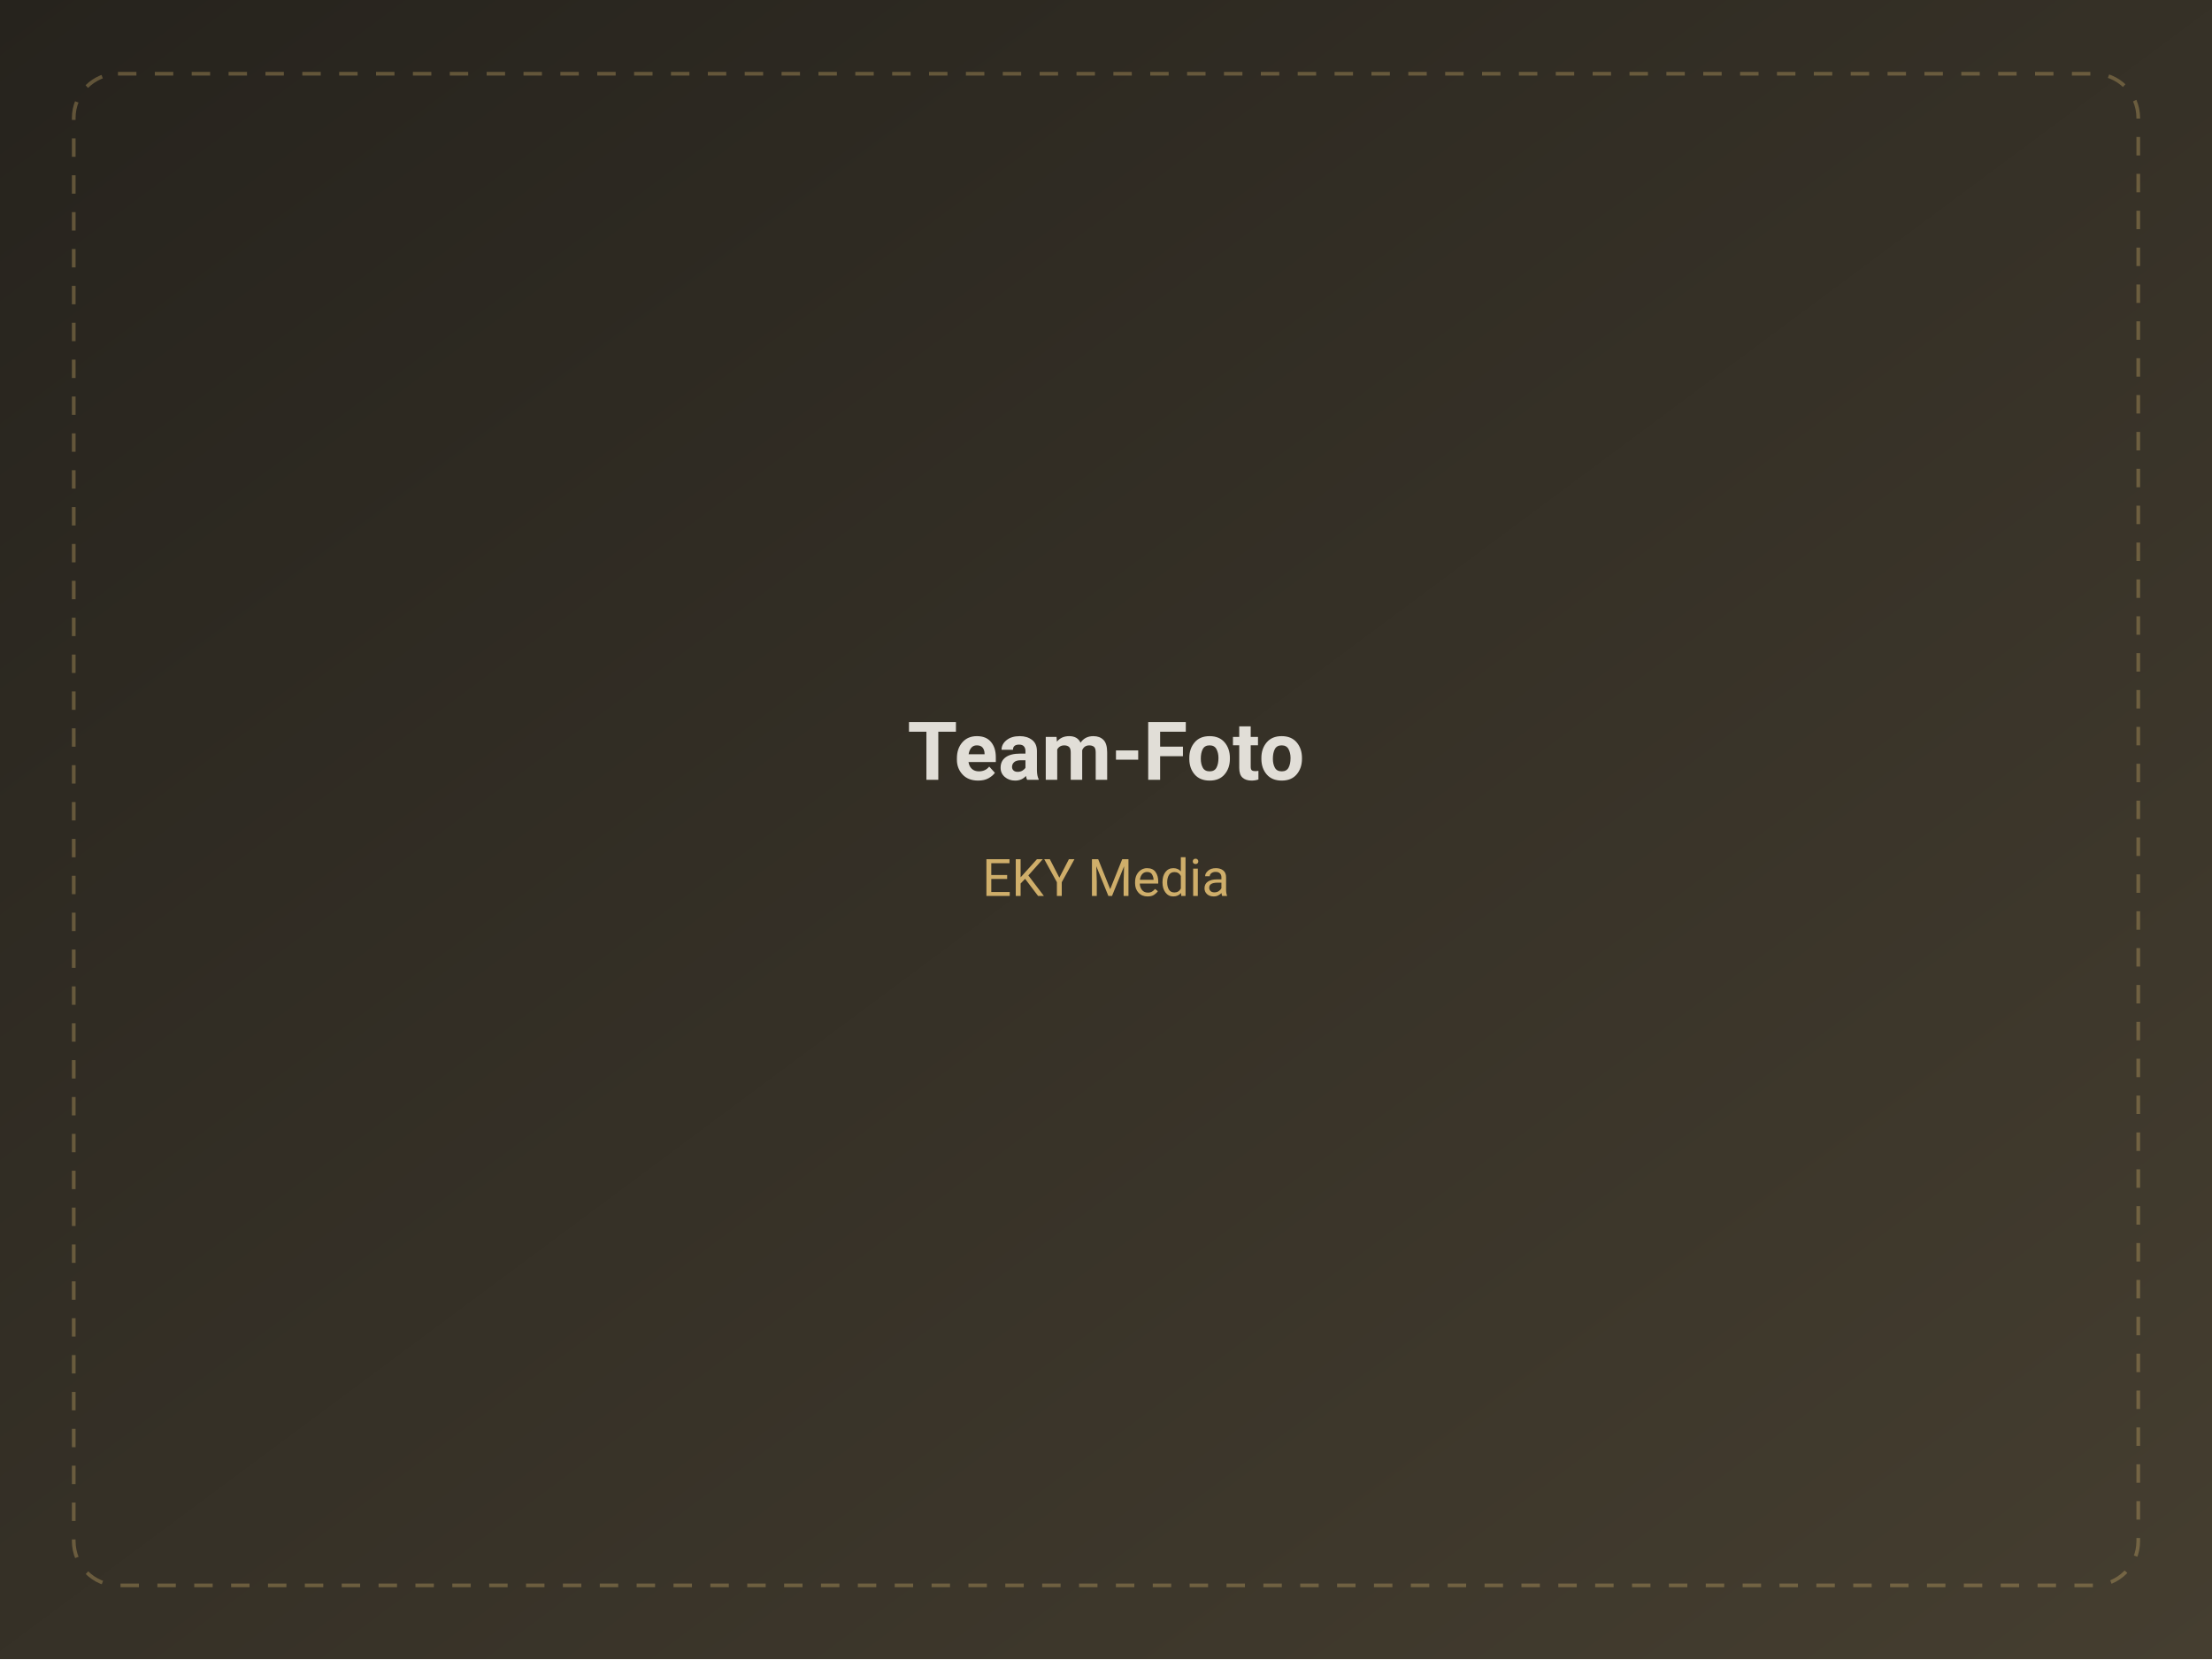
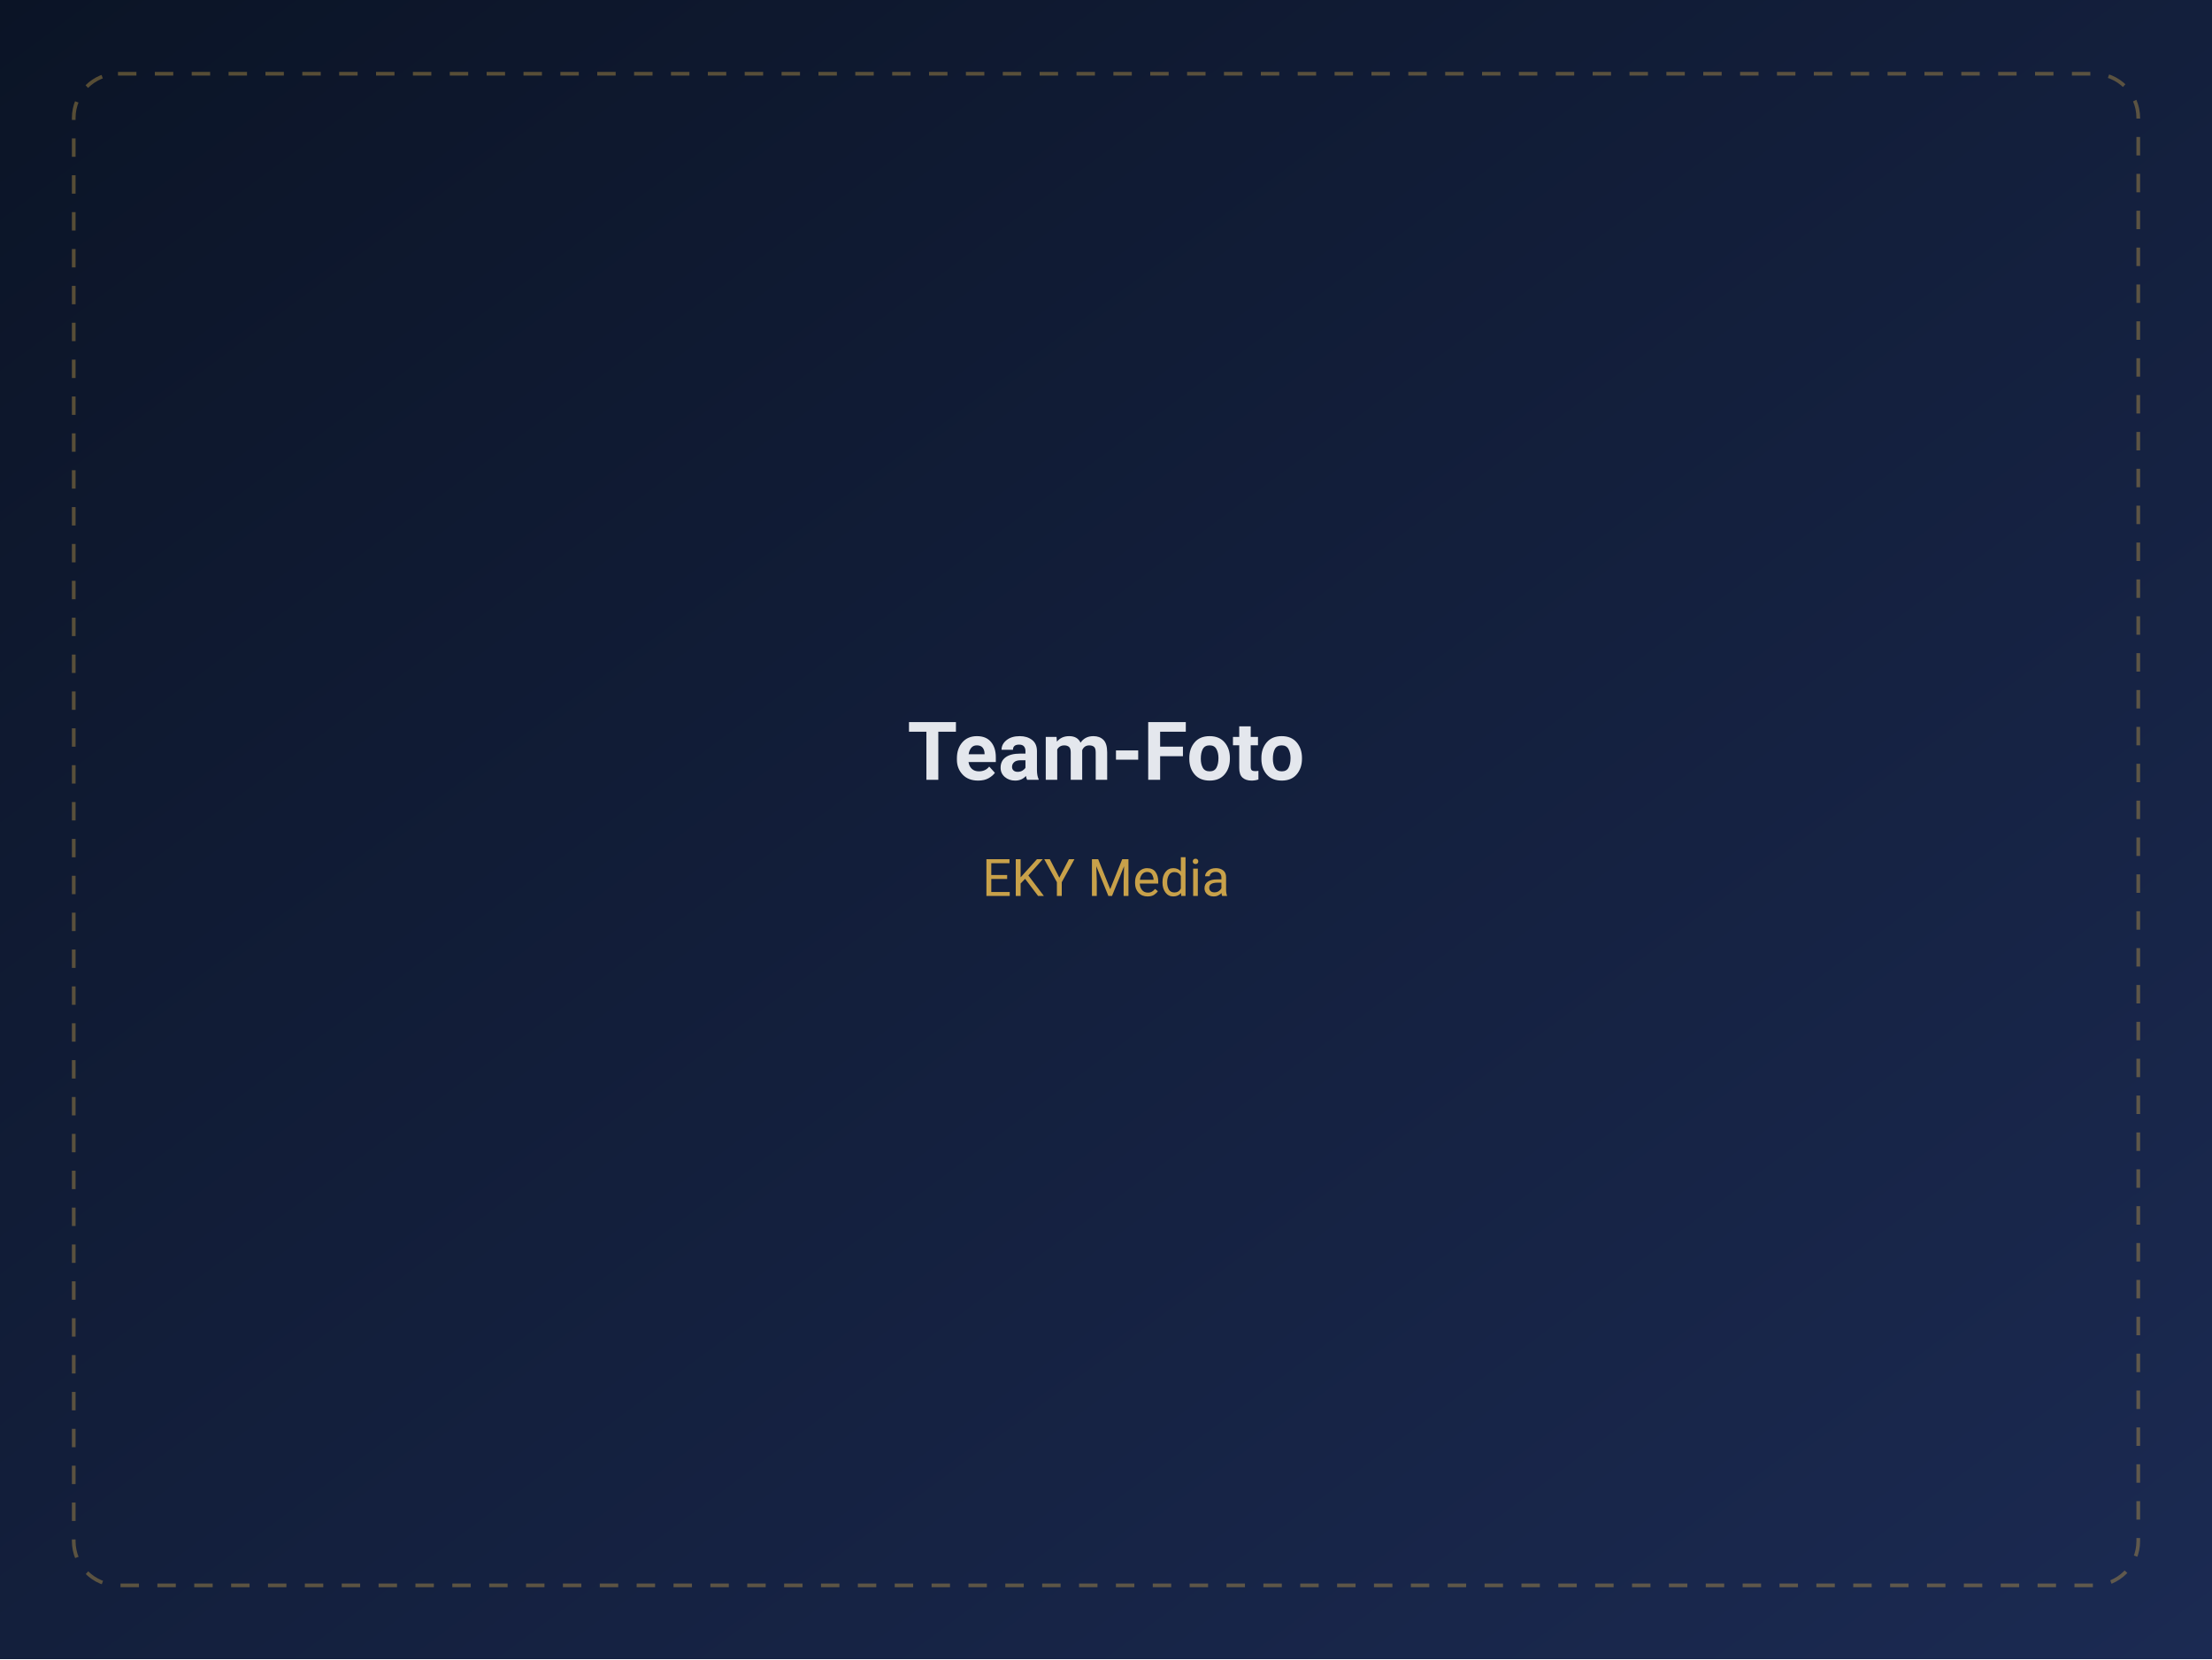
<svg xmlns="http://www.w3.org/2000/svg" width="1200" height="900" viewBox="0 0 1200 900" role="img" aria-label="Platzhalter: Team-Foto – EKY Media">
  <defs>
    <linearGradient id="g" x1="0" y1="0" x2="1" y2="1">
-       <stop offset="0" stop-color="#26231d" />
-       <stop offset="1" stop-color="#453e30" />
+       <stop offset="0" stop-color="#0B1426" />
+       <stop offset="1" stop-color="#1b2a52" />
    </linearGradient>
  </defs>
  <rect width="1200" height="900" fill="url(#g)" />
-   <rect x="40" y="40" width="1120" height="820" rx="24" fill="none" stroke="#cfae6a" stroke-opacity="0.35" stroke-width="2" stroke-dasharray="10 10" />
-   <text x="50%" y="47%" text-anchor="middle" font-family="ui-sans-serif, system-ui, -apple-system, 'Segoe UI', Roboto, Arial, sans-serif" font-size="44" font-weight="700" fill="#f4f1ea" fill-opacity="0.9">Team-Foto</text>
-   <text x="50%" y="54%" text-anchor="middle" font-family="ui-sans-serif, system-ui, -apple-system, 'Segoe UI', Roboto, Arial, sans-serif" font-size="28" fill="#cfae6a">EKY Media</text>
+   <rect x="40" y="40" width="1120" height="820" rx="24" fill="none" stroke="#C8A14A" stroke-opacity="0.4" stroke-width="2" stroke-dasharray="10 10" />
+   <text x="50%" y="47%" text-anchor="middle" font-family="ui-sans-serif, system-ui, -apple-system, 'Segoe UI', Roboto, Arial, sans-serif" font-size="44" font-weight="700" fill="#F6F8FC" fill-opacity="0.92">Team-Foto</text>
+   <text x="50%" y="54%" text-anchor="middle" font-family="ui-sans-serif, system-ui, -apple-system, 'Segoe UI', Roboto, Arial, sans-serif" font-size="28" fill="#C8A14A">EKY Media</text>
</svg>
